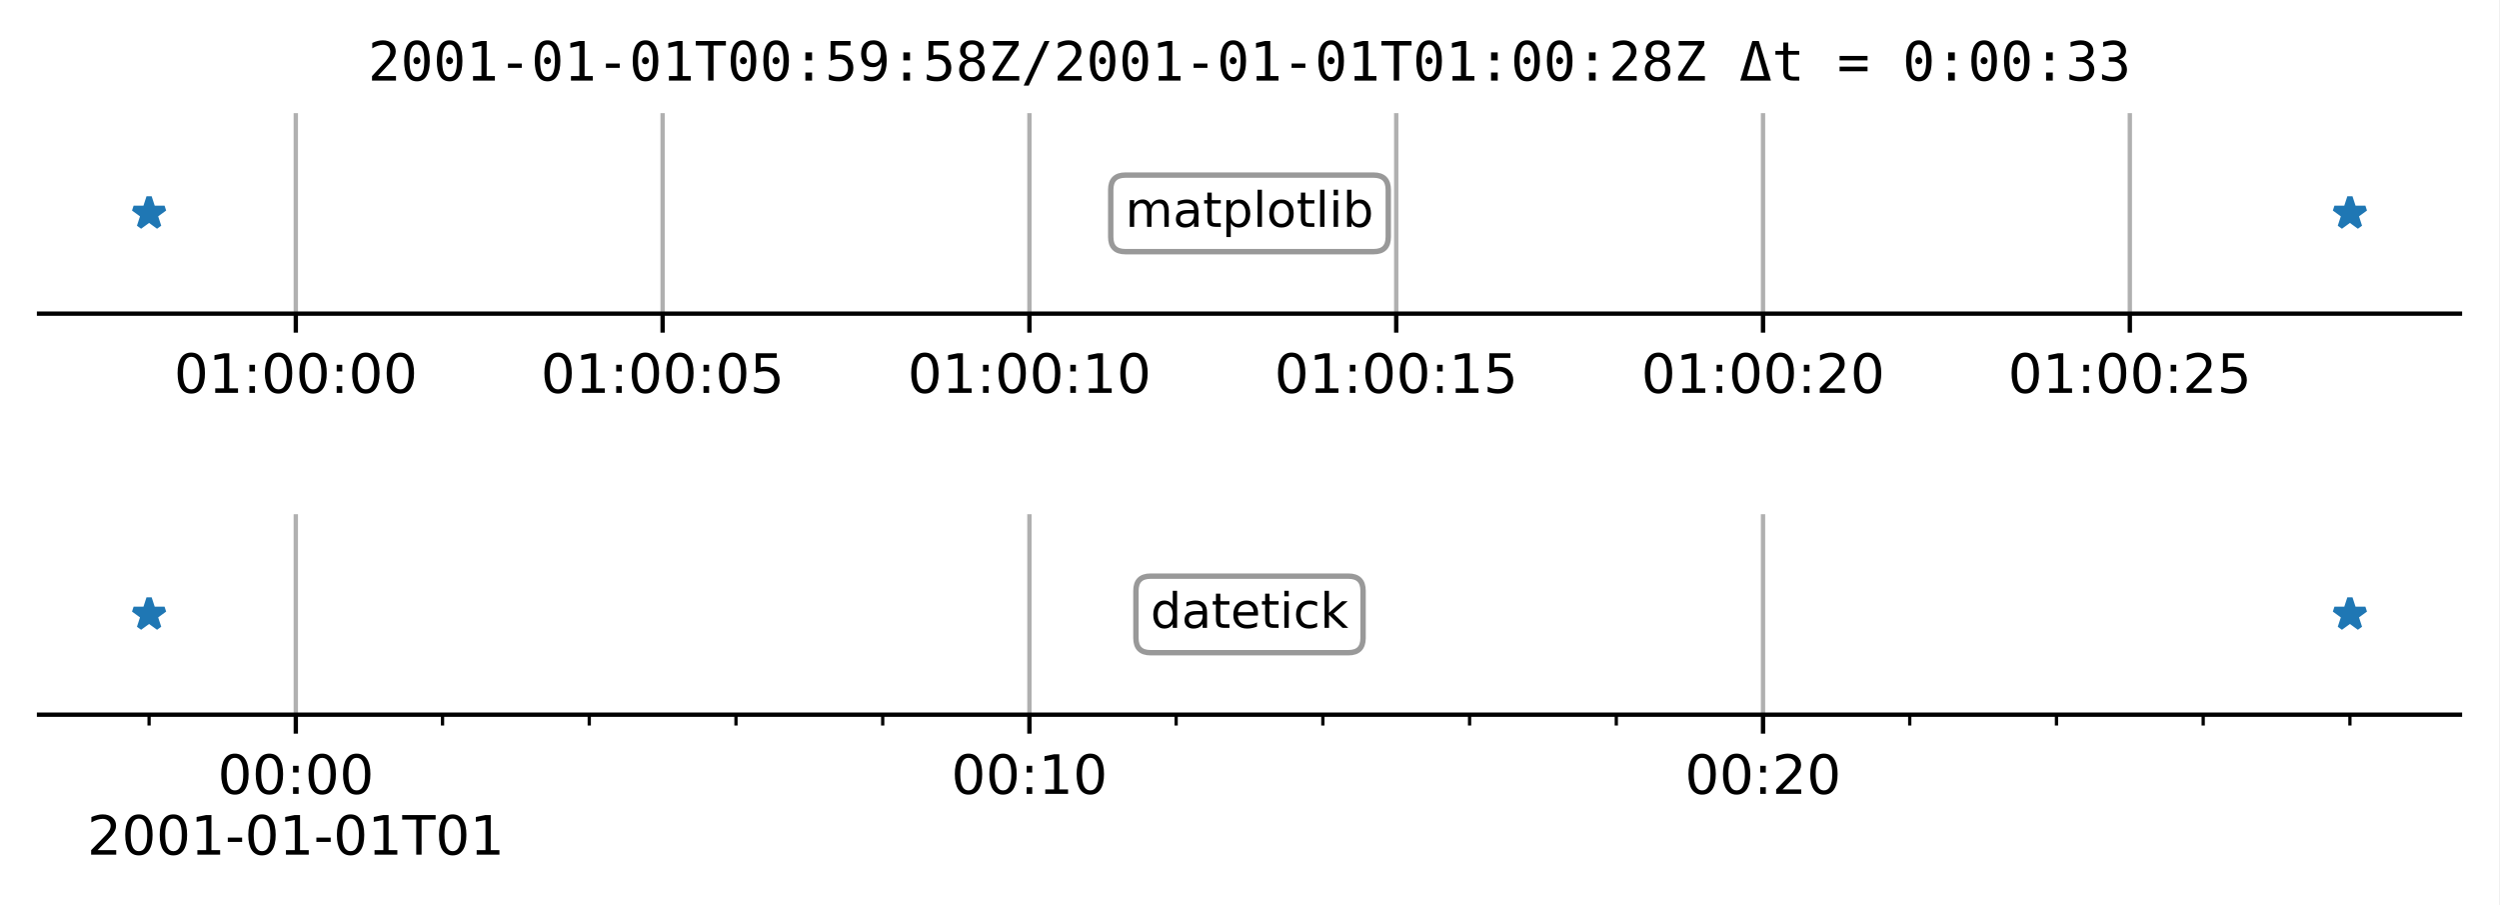
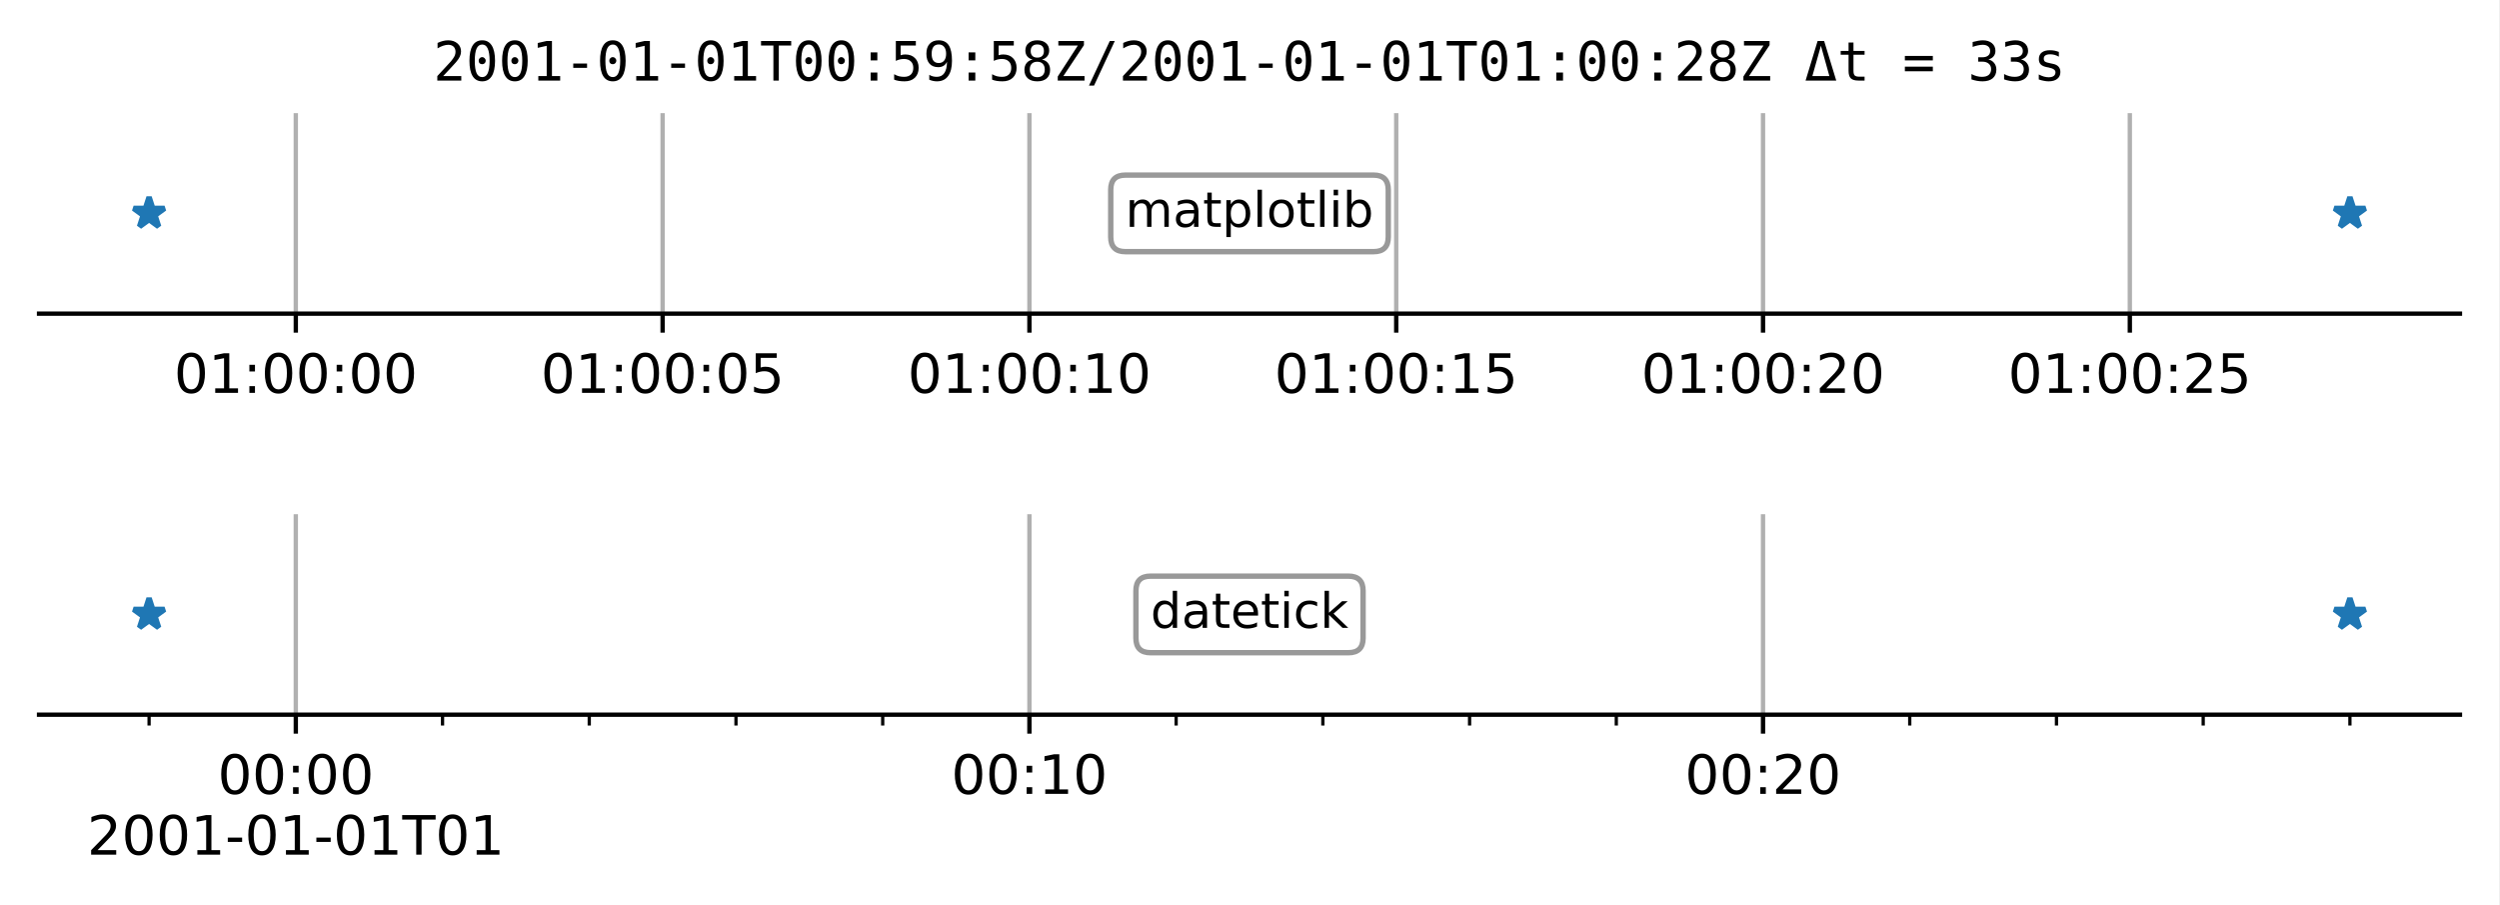
<svg xmlns="http://www.w3.org/2000/svg" xmlns:xlink="http://www.w3.org/1999/xlink" width="460.8pt" height="166.808pt" viewBox="0 0 460.8 166.808" version="1.1">
  <defs>
    <style type="text/css">*{stroke-linejoin: round; stroke-linecap: butt}</style>
  </defs>
  <g id="figure_1">
    <g id="patch_1">
      <path d="M 0 166.808  L 460.8 166.808  L 460.8 0  L 0 0  z " style="fill: #ffffff" />
    </g>
    <g id="axes_1">
      <g id="patch_2">
        <path d="M 7.2 57.812  L 453.6 57.812  L 453.6 20.852  L 7.2 20.852  z " style="fill: #ffffff" />
      </g>
      <g id="matplotlib.axis_1">
        <g id="xtick_1">
          <g id="line2d_1">
            <path d="M 54.545 57.812  L 54.545 20.852  " clip-path="url(#p6fb5cd270e)" style="fill: none; stroke: #b0b0b0; stroke-width: 0.8; stroke-linecap: square" />
          </g>
          <g id="line2d_2">
            <defs>
              <path id="m1e6c41ab66" d="M 0 0  L 0 3.5  " style="stroke: #000000; stroke-width: 0.8" />
            </defs>
            <g>
              <use xlink:href="#m1e6c41ab66" x="54.545" y="57.812" style="stroke: #000000; stroke-width: 0.8" />
            </g>
          </g>
          <g id="text_1">
            <text style="font-size: 10px; font-family: 'DejaVu Sans', 'Bitstream Vera Sans', 'Computer Modern Sans Serif', 'Lucida Grande', 'Verdana', 'Geneva', 'Lucid', 'Arial', 'Helvetica', 'Avant Garde', sans-serif; text-anchor: middle" x="54.545" y="72.41" transform="rotate(-0 54.54546 72.41)">01:00:00</text>
          </g>
        </g>
        <g id="xtick_2">
          <g id="line2d_3">
            <path d="M 122.182 57.812  L 122.182 20.852  " clip-path="url(#p6fb5cd270e)" style="fill: none; stroke: #b0b0b0; stroke-width: 0.8; stroke-linecap: square" />
          </g>
          <g id="line2d_4">
            <g>
              <use xlink:href="#m1e6c41ab66" x="122.182" y="57.812" style="stroke: #000000; stroke-width: 0.8" />
            </g>
          </g>
          <g id="text_2">
            <text style="font-size: 10px; font-family: 'DejaVu Sans', 'Bitstream Vera Sans', 'Computer Modern Sans Serif', 'Lucida Grande', 'Verdana', 'Geneva', 'Lucid', 'Arial', 'Helvetica', 'Avant Garde', sans-serif; text-anchor: middle" x="122.182" y="72.41" transform="rotate(-0 122.1818 72.41)">01:00:05</text>
          </g>
        </g>
        <g id="xtick_3">
          <g id="line2d_5">
            <path d="M 189.818 57.812  L 189.818 20.852  " clip-path="url(#p6fb5cd270e)" style="fill: none; stroke: #b0b0b0; stroke-width: 0.8; stroke-linecap: square" />
          </g>
          <g id="line2d_6">
            <g>
              <use xlink:href="#m1e6c41ab66" x="189.818" y="57.812" style="stroke: #000000; stroke-width: 0.8" />
            </g>
          </g>
          <g id="text_3">
            <text style="font-size: 10px; font-family: 'DejaVu Sans', 'Bitstream Vera Sans', 'Computer Modern Sans Serif', 'Lucida Grande', 'Verdana', 'Geneva', 'Lucid', 'Arial', 'Helvetica', 'Avant Garde', sans-serif; text-anchor: middle" x="189.818" y="72.41" transform="rotate(-0 189.8182 72.41)">01:00:10</text>
          </g>
        </g>
        <g id="xtick_4">
          <g id="line2d_7">
            <path d="M 257.455 57.812  L 257.455 20.852  " clip-path="url(#p6fb5cd270e)" style="fill: none; stroke: #b0b0b0; stroke-width: 0.8; stroke-linecap: square" />
          </g>
          <g id="line2d_8">
            <g>
              <use xlink:href="#m1e6c41ab66" x="257.455" y="57.812" style="stroke: #000000; stroke-width: 0.8" />
            </g>
          </g>
          <g id="text_4">
            <text style="font-size: 10px; font-family: 'DejaVu Sans', 'Bitstream Vera Sans', 'Computer Modern Sans Serif', 'Lucida Grande', 'Verdana', 'Geneva', 'Lucid', 'Arial', 'Helvetica', 'Avant Garde', sans-serif; text-anchor: middle" x="257.455" y="72.41" transform="rotate(-0 257.4545 72.41)">01:00:15</text>
          </g>
        </g>
        <g id="xtick_5">
          <g id="line2d_9">
            <path d="M 325.091 57.812  L 325.091 20.852  " clip-path="url(#p6fb5cd270e)" style="fill: none; stroke: #b0b0b0; stroke-width: 0.8; stroke-linecap: square" />
          </g>
          <g id="line2d_10">
            <g>
              <use xlink:href="#m1e6c41ab66" x="325.091" y="57.812" style="stroke: #000000; stroke-width: 0.8" />
            </g>
          </g>
          <g id="text_5">
            <text style="font-size: 10px; font-family: 'DejaVu Sans', 'Bitstream Vera Sans', 'Computer Modern Sans Serif', 'Lucida Grande', 'Verdana', 'Geneva', 'Lucid', 'Arial', 'Helvetica', 'Avant Garde', sans-serif; text-anchor: middle" x="325.091" y="72.41" transform="rotate(-0 325.0909 72.41)">01:00:20</text>
          </g>
        </g>
        <g id="xtick_6">
          <g id="line2d_11">
            <path d="M 392.727 57.812  L 392.727 20.852  " clip-path="url(#p6fb5cd270e)" style="fill: none; stroke: #b0b0b0; stroke-width: 0.8; stroke-linecap: square" />
          </g>
          <g id="line2d_12">
            <g>
              <use xlink:href="#m1e6c41ab66" x="392.727" y="57.812" style="stroke: #000000; stroke-width: 0.8" />
            </g>
          </g>
          <g id="text_6">
            <text style="font-size: 10px; font-family: 'DejaVu Sans', 'Bitstream Vera Sans', 'Computer Modern Sans Serif', 'Lucida Grande', 'Verdana', 'Geneva', 'Lucid', 'Arial', 'Helvetica', 'Avant Garde', sans-serif; text-anchor: middle" x="392.727" y="72.41" transform="rotate(-0 392.7273 72.41)">01:00:25</text>
          </g>
        </g>
      </g>
      <g id="line2d_13">
        <defs>
          <path id="maf42e94cd1" d="M 0 -3  L -0.674 -0.927  L -2.853 -0.927  L -1.09 0.354  L -1.763 2.427  L -0 1.146  L 1.763 2.427  L 1.09 0.354  L 2.853 -0.927  L 0.674 -0.927  z " style="stroke: #1f77b4; stroke-linejoin: bevel" />
        </defs>
        <g clip-path="url(#p6fb5cd270e)">
          <use xlink:href="#maf42e94cd1" x="27.491" y="39.332" style="fill: #1f77b4; stroke: #1f77b4; stroke-linejoin: bevel" />
          <use xlink:href="#maf42e94cd1" x="433.309" y="39.332" style="fill: #1f77b4; stroke: #1f77b4; stroke-linejoin: bevel" />
        </g>
      </g>
      <g id="patch_3">
        <path d="M 7.2 57.812  L 453.6 57.812  " style="fill: none; stroke: #000000; stroke-width: 0.8; stroke-linejoin: miter; stroke-linecap: square" />
      </g>
      <g id="text_7">
        <g id="patch_4">
          <path d="M 207.513 46.387  L 253.287 46.387  Q 255.987 46.387 255.987 43.687  L 255.987 34.976  Q 255.987 32.276 253.287 32.276  L 207.513 32.276  Q 204.813 32.276 204.813 34.976  L 204.813 43.687  Q 204.813 46.387 207.513 46.387  z " style="fill: #ffffff; opacity: 0.8; stroke: #808080; stroke-linejoin: miter" />
        </g>
        <text style="font-size: 9px; font-family: 'DejaVu Sans', 'Bitstream Vera Sans', 'Computer Modern Sans Serif', 'Lucida Grande', 'Verdana', 'Geneva', 'Lucid', 'Arial', 'Helvetica', 'Avant Garde', sans-serif; text-anchor: middle" x="230.4" y="41.815" transform="rotate(-0 230.4 41.815)">matplotlib</text>
      </g>
      <g id="text_8">
-         <text style="font-size: 10px; font-family: 'DejaVu Sans Mono', 'Bitstream Vera Sans Mono', 'Computer Modern Typewriter', 'Andale Mono', 'Nimbus Mono L', 'Courier New', 'Courier', 'Fixed', 'Terminal', monospace; text-anchor: middle" x="230.4" y="14.852" transform="rotate(-0 230.4 14.85156)">2001-01-01T00:59:58Z/2001-01-01T01:00:28Z Δt = 0:00:33</text>
+         <text style="font-size: 10px; font-family: 'DejaVu Sans Mono', 'Bitstream Vera Sans Mono', 'Computer Modern Typewriter', 'Andale Mono', 'Nimbus Mono L', 'Courier New', 'Courier', 'Fixed', 'Terminal', monospace; text-anchor: middle" x="230.4" y="14.852" transform="rotate(-0 230.4 14.85156)">2001-01-01T00:59:58Z/2001-01-01T01:00:28Z Δt = 33s</text>
      </g>
    </g>
    <g id="axes_2">
      <g id="patch_5">
        <path d="M 7.2 131.732  L 453.6 131.732  L 453.6 94.772  L 7.2 94.772  z " style="fill: #ffffff" />
      </g>
      <g id="matplotlib.axis_2">
        <g id="xtick_7">
          <g id="line2d_14">
            <path d="M 54.545 131.732  L 54.545 94.772  " clip-path="url(#p59f42ca326)" style="fill: none; stroke: #b0b0b0; stroke-width: 0.8; stroke-linecap: square" />
          </g>
          <g id="line2d_15">
            <g>
              <use xlink:href="#m1e6c41ab66" x="54.545" y="131.732" style="stroke: #000000; stroke-width: 0.8" />
            </g>
          </g>
          <g id="text_9">
            <text style="font-size: 10px; font-family: 'DejaVu Sans', 'Bitstream Vera Sans', 'Computer Modern Sans Serif', 'Lucida Grande', 'Verdana', 'Geneva', 'Lucid', 'Arial', 'Helvetica', 'Avant Garde', sans-serif" transform="translate(40.13608 146.33)">00:00</text>
            <text style="font-size: 10px; font-family: 'DejaVu Sans', 'Bitstream Vera Sans', 'Computer Modern Sans Serif', 'Lucida Grande', 'Verdana', 'Geneva', 'Lucid', 'Arial', 'Helvetica', 'Avant Garde', sans-serif" transform="translate(16.07124 157.5278)">2001-01-01T01</text>
          </g>
        </g>
        <g id="xtick_8">
          <g id="line2d_16">
            <path d="M 189.818 131.732  L 189.818 94.772  " clip-path="url(#p59f42ca326)" style="fill: none; stroke: #b0b0b0; stroke-width: 0.8; stroke-linecap: square" />
          </g>
          <g id="line2d_17">
            <g>
              <use xlink:href="#m1e6c41ab66" x="189.818" y="131.732" style="stroke: #000000; stroke-width: 0.8" />
            </g>
          </g>
          <g id="text_10">
            <text style="font-size: 10px; font-family: 'DejaVu Sans', 'Bitstream Vera Sans', 'Computer Modern Sans Serif', 'Lucida Grande', 'Verdana', 'Geneva', 'Lucid', 'Arial', 'Helvetica', 'Avant Garde', sans-serif; text-anchor: middle" x="189.818" y="146.33" transform="rotate(-0 189.8182 146.33)">00:10</text>
          </g>
        </g>
        <g id="xtick_9">
          <g id="line2d_18">
            <path d="M 325.091 131.732  L 325.091 94.772  " clip-path="url(#p59f42ca326)" style="fill: none; stroke: #b0b0b0; stroke-width: 0.8; stroke-linecap: square" />
          </g>
          <g id="line2d_19">
            <g>
              <use xlink:href="#m1e6c41ab66" x="325.091" y="131.732" style="stroke: #000000; stroke-width: 0.8" />
            </g>
          </g>
          <g id="text_11">
            <text style="font-size: 10px; font-family: 'DejaVu Sans', 'Bitstream Vera Sans', 'Computer Modern Sans Serif', 'Lucida Grande', 'Verdana', 'Geneva', 'Lucid', 'Arial', 'Helvetica', 'Avant Garde', sans-serif; text-anchor: middle" x="325.091" y="146.33" transform="rotate(-0 325.0909 146.33)">00:20</text>
          </g>
        </g>
        <g id="xtick_10">
          <g id="line2d_20">
            <defs>
              <path id="m7da8c832f9" d="M 0 0  L 0 2  " style="stroke: #000000; stroke-width: 0.6" />
            </defs>
            <g>
              <use xlink:href="#m7da8c832f9" x="27.491" y="131.732" style="stroke: #000000; stroke-width: 0.6" />
            </g>
          </g>
        </g>
        <g id="xtick_11">
          <g id="line2d_21">
            <g>
              <use xlink:href="#m7da8c832f9" x="81.6" y="131.732" style="stroke: #000000; stroke-width: 0.6" />
            </g>
          </g>
        </g>
        <g id="xtick_12">
          <g id="line2d_22">
            <g>
              <use xlink:href="#m7da8c832f9" x="108.655" y="131.732" style="stroke: #000000; stroke-width: 0.6" />
            </g>
          </g>
        </g>
        <g id="xtick_13">
          <g id="line2d_23">
            <g>
              <use xlink:href="#m7da8c832f9" x="135.709" y="131.732" style="stroke: #000000; stroke-width: 0.6" />
            </g>
          </g>
        </g>
        <g id="xtick_14">
          <g id="line2d_24">
            <g>
              <use xlink:href="#m7da8c832f9" x="162.764" y="131.732" style="stroke: #000000; stroke-width: 0.6" />
            </g>
          </g>
        </g>
        <g id="xtick_15">
          <g id="line2d_25">
            <g>
              <use xlink:href="#m7da8c832f9" x="216.873" y="131.732" style="stroke: #000000; stroke-width: 0.6" />
            </g>
          </g>
        </g>
        <g id="xtick_16">
          <g id="line2d_26">
            <g>
              <use xlink:href="#m7da8c832f9" x="243.927" y="131.732" style="stroke: #000000; stroke-width: 0.6" />
            </g>
          </g>
        </g>
        <g id="xtick_17">
          <g id="line2d_27">
            <g>
              <use xlink:href="#m7da8c832f9" x="270.982" y="131.732" style="stroke: #000000; stroke-width: 0.6" />
            </g>
          </g>
        </g>
        <g id="xtick_18">
          <g id="line2d_28">
            <g>
              <use xlink:href="#m7da8c832f9" x="298.036" y="131.732" style="stroke: #000000; stroke-width: 0.6" />
            </g>
          </g>
        </g>
        <g id="xtick_19">
          <g id="line2d_29">
            <g>
              <use xlink:href="#m7da8c832f9" x="352.145" y="131.732" style="stroke: #000000; stroke-width: 0.6" />
            </g>
          </g>
        </g>
        <g id="xtick_20">
          <g id="line2d_30">
            <g>
              <use xlink:href="#m7da8c832f9" x="379.2" y="131.732" style="stroke: #000000; stroke-width: 0.6" />
            </g>
          </g>
        </g>
        <g id="xtick_21">
          <g id="line2d_31">
            <g>
              <use xlink:href="#m7da8c832f9" x="406.255" y="131.732" style="stroke: #000000; stroke-width: 0.6" />
            </g>
          </g>
        </g>
        <g id="xtick_22">
          <g id="line2d_32">
            <g>
              <use xlink:href="#m7da8c832f9" x="433.309" y="131.732" style="stroke: #000000; stroke-width: 0.6" />
            </g>
          </g>
        </g>
      </g>
      <g id="line2d_33">
        <g clip-path="url(#p59f42ca326)">
          <use xlink:href="#maf42e94cd1" x="27.491" y="113.252" style="fill: #1f77b4; stroke: #1f77b4; stroke-linejoin: bevel" />
          <use xlink:href="#maf42e94cd1" x="433.309" y="113.252" style="fill: #1f77b4; stroke: #1f77b4; stroke-linejoin: bevel" />
        </g>
      </g>
      <g id="patch_6">
        <path d="M 7.2 131.732  L 453.6 131.732  " style="fill: none; stroke: #000000; stroke-width: 0.8; stroke-linejoin: miter; stroke-linecap: square" />
      </g>
      <g id="text_12">
        <g id="patch_7">
          <path d="M 212.158 120.307  L 248.642 120.307  Q 251.342 120.307 251.342 117.607  L 251.342 108.896  Q 251.342 106.196 248.642 106.196  L 212.158 106.196  Q 209.458 106.196 209.458 108.896  L 209.458 117.607  Q 209.458 120.307 212.158 120.307  z " style="fill: #ffffff; opacity: 0.8; stroke: #808080; stroke-linejoin: miter" />
        </g>
        <text style="font-size: 9px; font-family: 'DejaVu Sans', 'Bitstream Vera Sans', 'Computer Modern Sans Serif', 'Lucida Grande', 'Verdana', 'Geneva', 'Lucid', 'Arial', 'Helvetica', 'Avant Garde', sans-serif; text-anchor: middle" x="230.4" y="115.735" transform="rotate(-0 230.4 115.735)">datetick</text>
      </g>
    </g>
  </g>
  <defs>
    <clipPath id="p6fb5cd270e">
      <rect x="7.2" y="20.852" width="446.4" height="36.96" />
    </clipPath>
    <clipPath id="p59f42ca326">
      <rect x="7.2" y="94.772" width="446.4" height="36.96" />
    </clipPath>
  </defs>
</svg>
